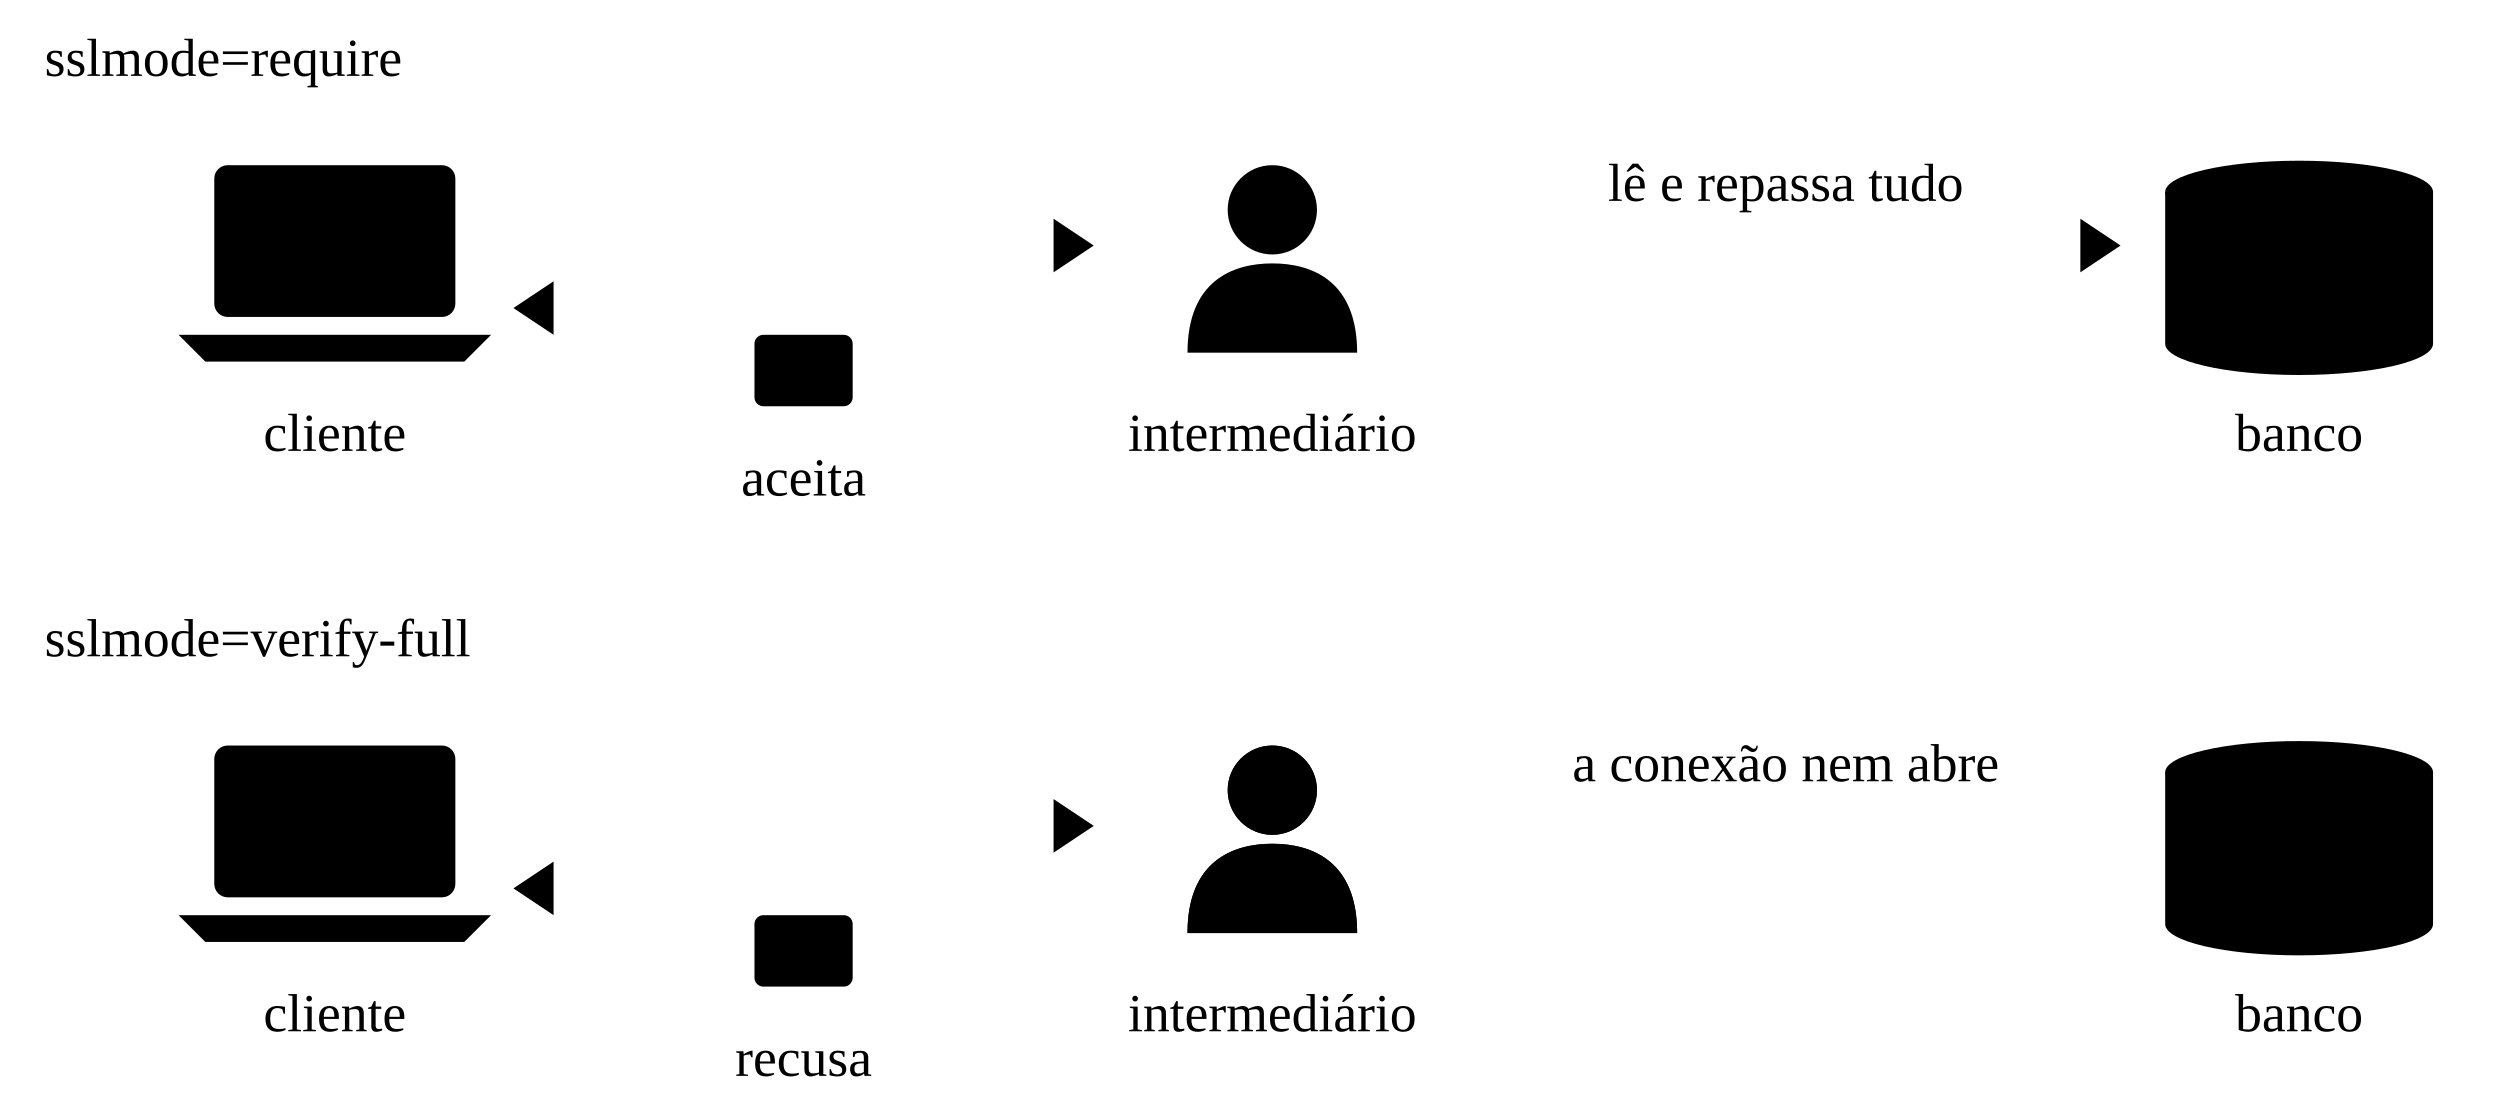
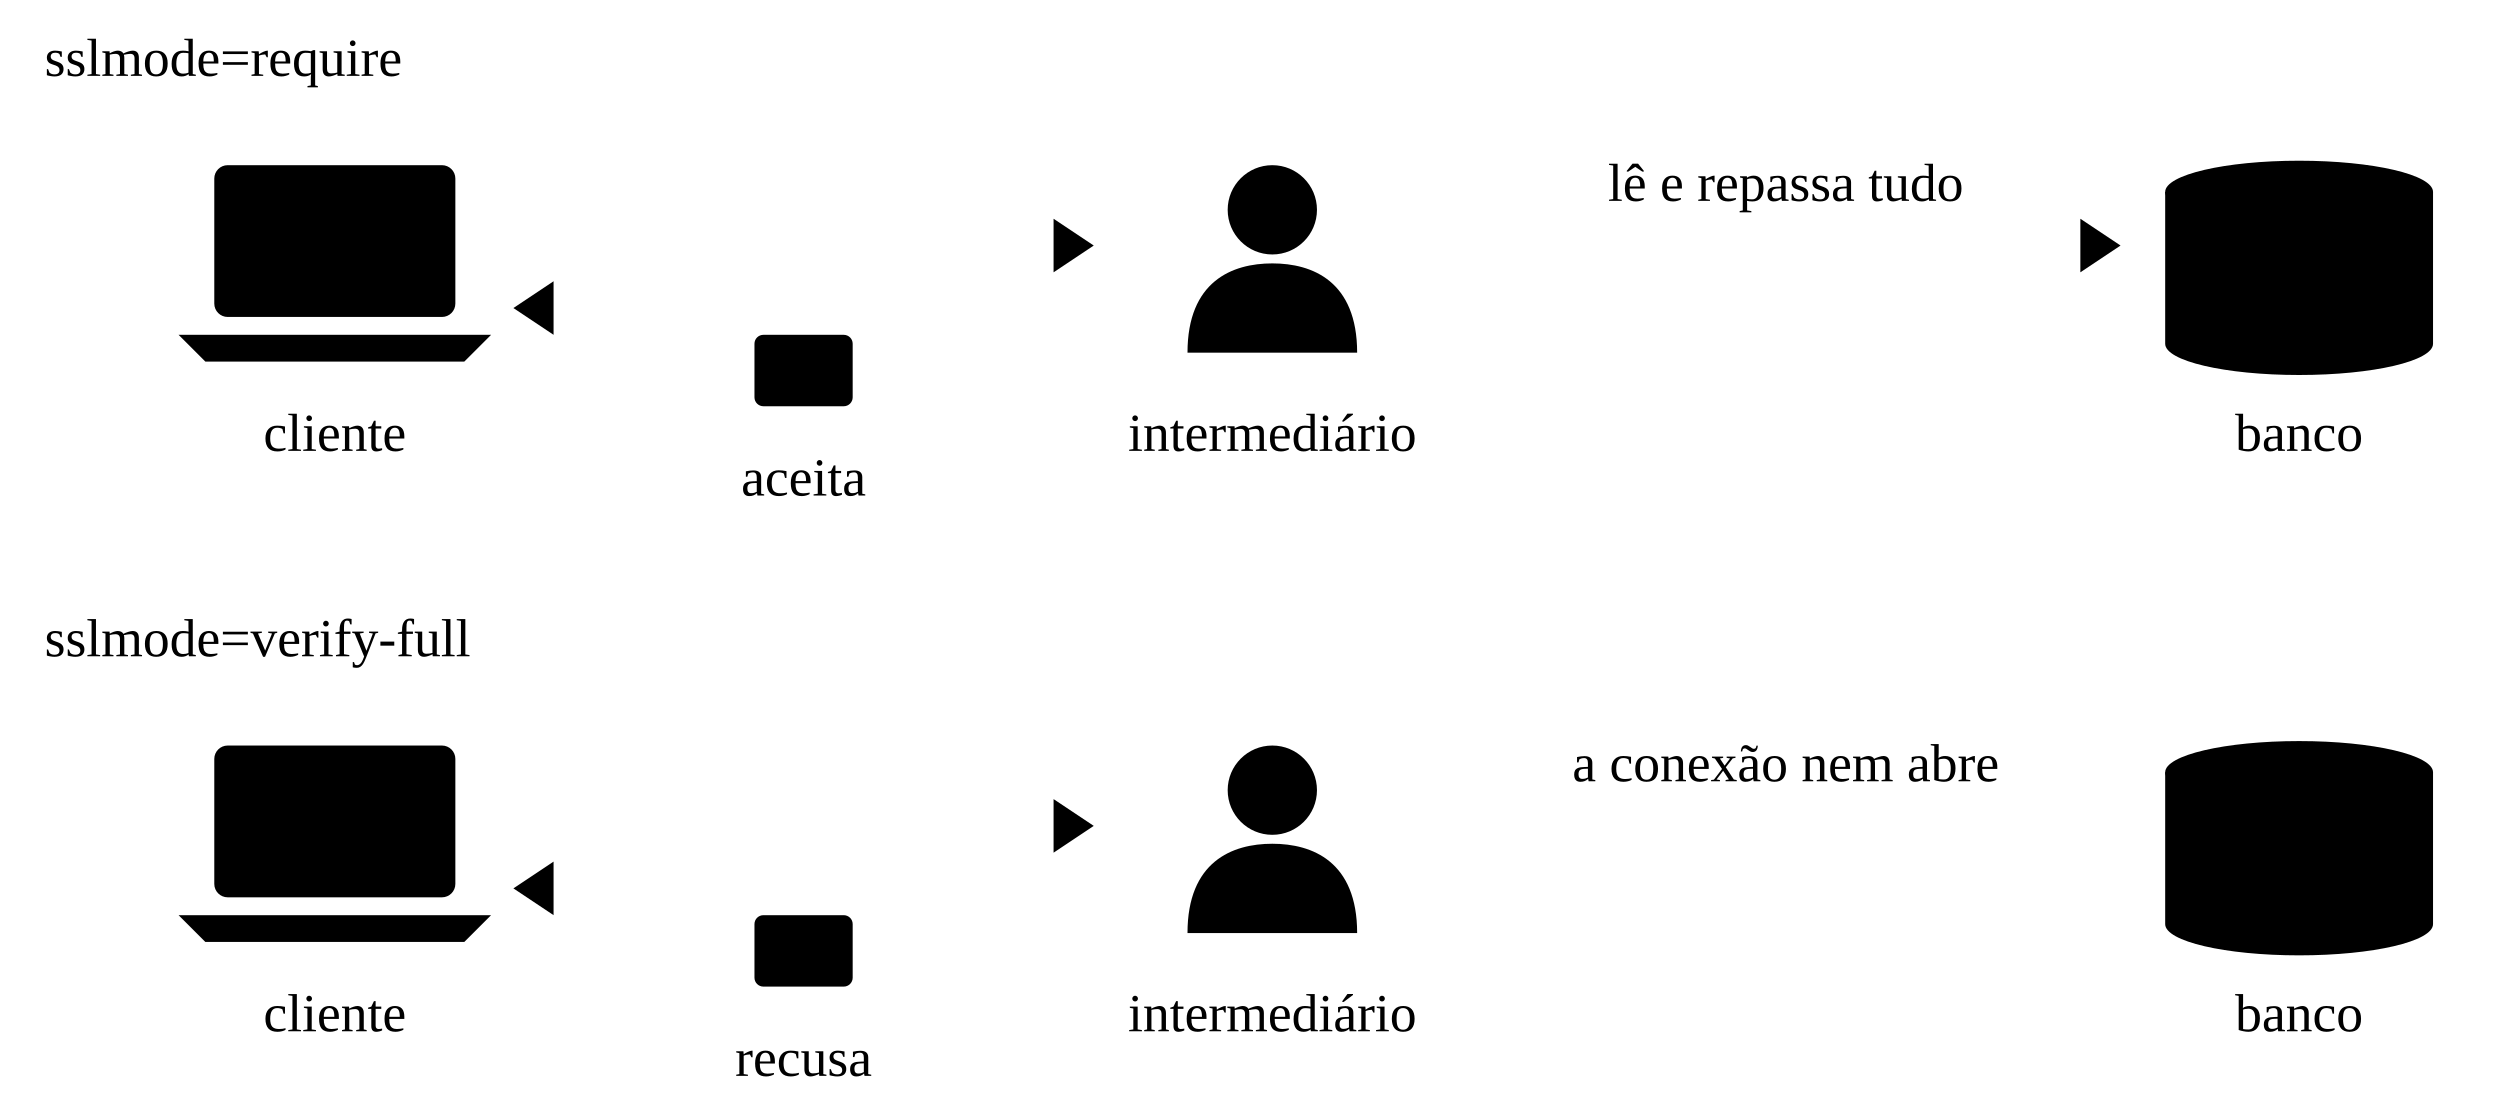
<svg xmlns="http://www.w3.org/2000/svg" viewBox="0 24 560 250">
  <g class="traco">
    <rect x="48" y="61" width="54" height="34" rx="3" />
    <path d="M40 99 H110 L104 105 H46 Z" />
    <path d="M485 67 A30 7 0 0 1 545 67 V101 A30 7 0 0 1 485 101 Z" />
    <path d="M485 67 A30 7 0 0 0 545 67" class="fino" />
    <path d="M295 71 a10 10 0 1 1 -20 0 a10 10 0 1 1 20 0 Z M266 103 C266 87 276 83 285 83 C294 83 304 87 304 103" />
    <path d="M116 79 H244" data-traco="0.03 0.13" />
    <path d="M236 73 L245 79 L236 85" data-aparece="0.13 0.15" />
-     <path d="M244 93 H116" data-traco="0.32 0.42" />
-     <path d="M124 87 L115 93 L124 99" data-aparece="0.42 0.44" />
-     <g data-aparece="0.38 0.42">
-       <rect x="169" y="99" width="22" height="16" rx="2" class="fino" />
-       <path d="M173 105 H187 M173 110 H181" class="fino" />
-     </g>
+     <path d="M244 93 H116" data-traco="0.32 0.4" />
+     <path d="M124 87 L115 93 L124 99" data-aparece="0.4 0.42" />
+     <rect x="169" y="99" width="22" height="16" rx="2" class="fino" data-traco="0.42 0.48" />
+     <path d="M173 105 H187 M173 110 H181" class="fino" data-traco="0.48 0.52" />
    <path d="M62 77 L71 86 L89 68" data-traco="0.62 0.67" />
-     <path d="M326 79 H474" class="destaque" data-traco="0.87 0.94" />
-     <path d="M466 73 L475 79 L466 85" class="destaque" data-aparece="0.94 0.96" />
+     <path d="M326 79 H474" class="destaque" data-traco="0.87 0.93" />
+     <path d="M466 73 L475 79 L466 85" class="destaque" data-aparece="0.93 0.94" />
    <rect x="48" y="191" width="54" height="34" rx="3" />
    <path d="M40 229 H110 L104 235 H46 Z" />
    <path d="M485 197 A30 7 0 0 1 545 197 V231 A30 7 0 0 1 485 231 Z" />
    <path d="M485 197 A30 7 0 0 0 545 197" class="fino" />
-     <path d="M295 201 a10 10 0 1 1 -20 0 a10 10 0 1 1 20 0 Z M266 233 C266 217 276 213 285 213 C294 213 304 217 304 233" data-some="0.66 0.7" />
-     <path d="M295 201 a10 10 0 1 1 -20 0 a10 10 0 1 1 20 0 Z M266 233 C266 217 276 213 285 213 C294 213 304 217 304 233" class="fantasma" data-aparece="0.66 0.7" />
+     <path d="M295 201 a10 10 0 1 1 -20 0 a10 10 0 1 1 20 0 Z M266 233 C266 217 276 213 285 213 C294 213 304 217 304 233" data-esmaece="0.74 0.8 0.3" />
    <path d="M116 209 H244" data-traco="0.03 0.13" />
    <path d="M236 203 L245 209 L236 215" data-aparece="0.13 0.15" />
-     <path d="M244 223 H116" data-traco="0.32 0.42" />
-     <path d="M124 217 L115 223 L124 229" data-aparece="0.42 0.44" />
-     <g data-aparece="0.38 0.42">
-       <rect x="169" y="229" width="22" height="16" rx="2" class="fino" />
-       <path d="M173 235 H187 M173 240 H181" class="fino" />
-     </g>
+     <path d="M244 223 H116" data-traco="0.32 0.4" />
+     <path d="M124 217 L115 223 L124 229" data-aparece="0.4 0.42" />
+     <rect x="169" y="229" width="22" height="16" rx="2" class="fino" data-traco="0.42 0.48" />
+     <path d="M173 235 H187 M173 240 H181" class="fino" data-traco="0.48 0.52" />
    <path d="M60 197 L90 219 M90 197 L60 219" class="destaque" data-traco="0.62 0.67" />
-     <path d="M326 209 H474" class="fantasma" data-revela="0.87 0.95" />
+     <path d="M326 209 H474" class="fantasma" data-revela="0.87 0.93" />
  </g>
  <g>
    <text x="10" y="41" class="codigo">sslmode=require</text>
    <text x="75" y="125" text-anchor="middle" class="secundario">cliente</text>
    <text x="285" y="125" text-anchor="middle" class="secundario">intermediário</text>
    <text x="515" y="125" text-anchor="middle" class="secundario">banco</text>
-     <text x="180" y="135" text-anchor="middle" class="secundario" data-aparece="0.64 0.68">aceita</text>
-     <text x="400" y="69" text-anchor="middle" class="destaque" data-escrita="0.9 0.97">lê e repassa tudo</text>
+     <text x="180" y="135" text-anchor="middle" class="secundario" data-escrita="0.67 0.74">aceita</text>
+     <text x="400" y="69" text-anchor="middle" class="destaque" data-escrita="0.94 1">lê e repassa tudo</text>
    <text x="10" y="171" class="codigo">sslmode=verify-full</text>
    <text x="75" y="255" text-anchor="middle" class="secundario">cliente</text>
    <text x="285" y="255" text-anchor="middle" class="secundario">intermediário</text>
    <text x="515" y="255" text-anchor="middle" class="secundario">banco</text>
-     <text x="180" y="265" text-anchor="middle" class="secundario destaque" data-aparece="0.64 0.68">recusa</text>
-     <text x="400" y="199" text-anchor="middle" class="secundario" data-aparece="0.9 0.94">a conexão nem abre</text>
+     <text x="180" y="265" text-anchor="middle" class="secundario destaque" data-escrita="0.67 0.74">recusa</text>
+     <text x="400" y="199" text-anchor="middle" class="secundario" data-escrita="0.94 1">a conexão nem abre</text>
  </g>
</svg>
